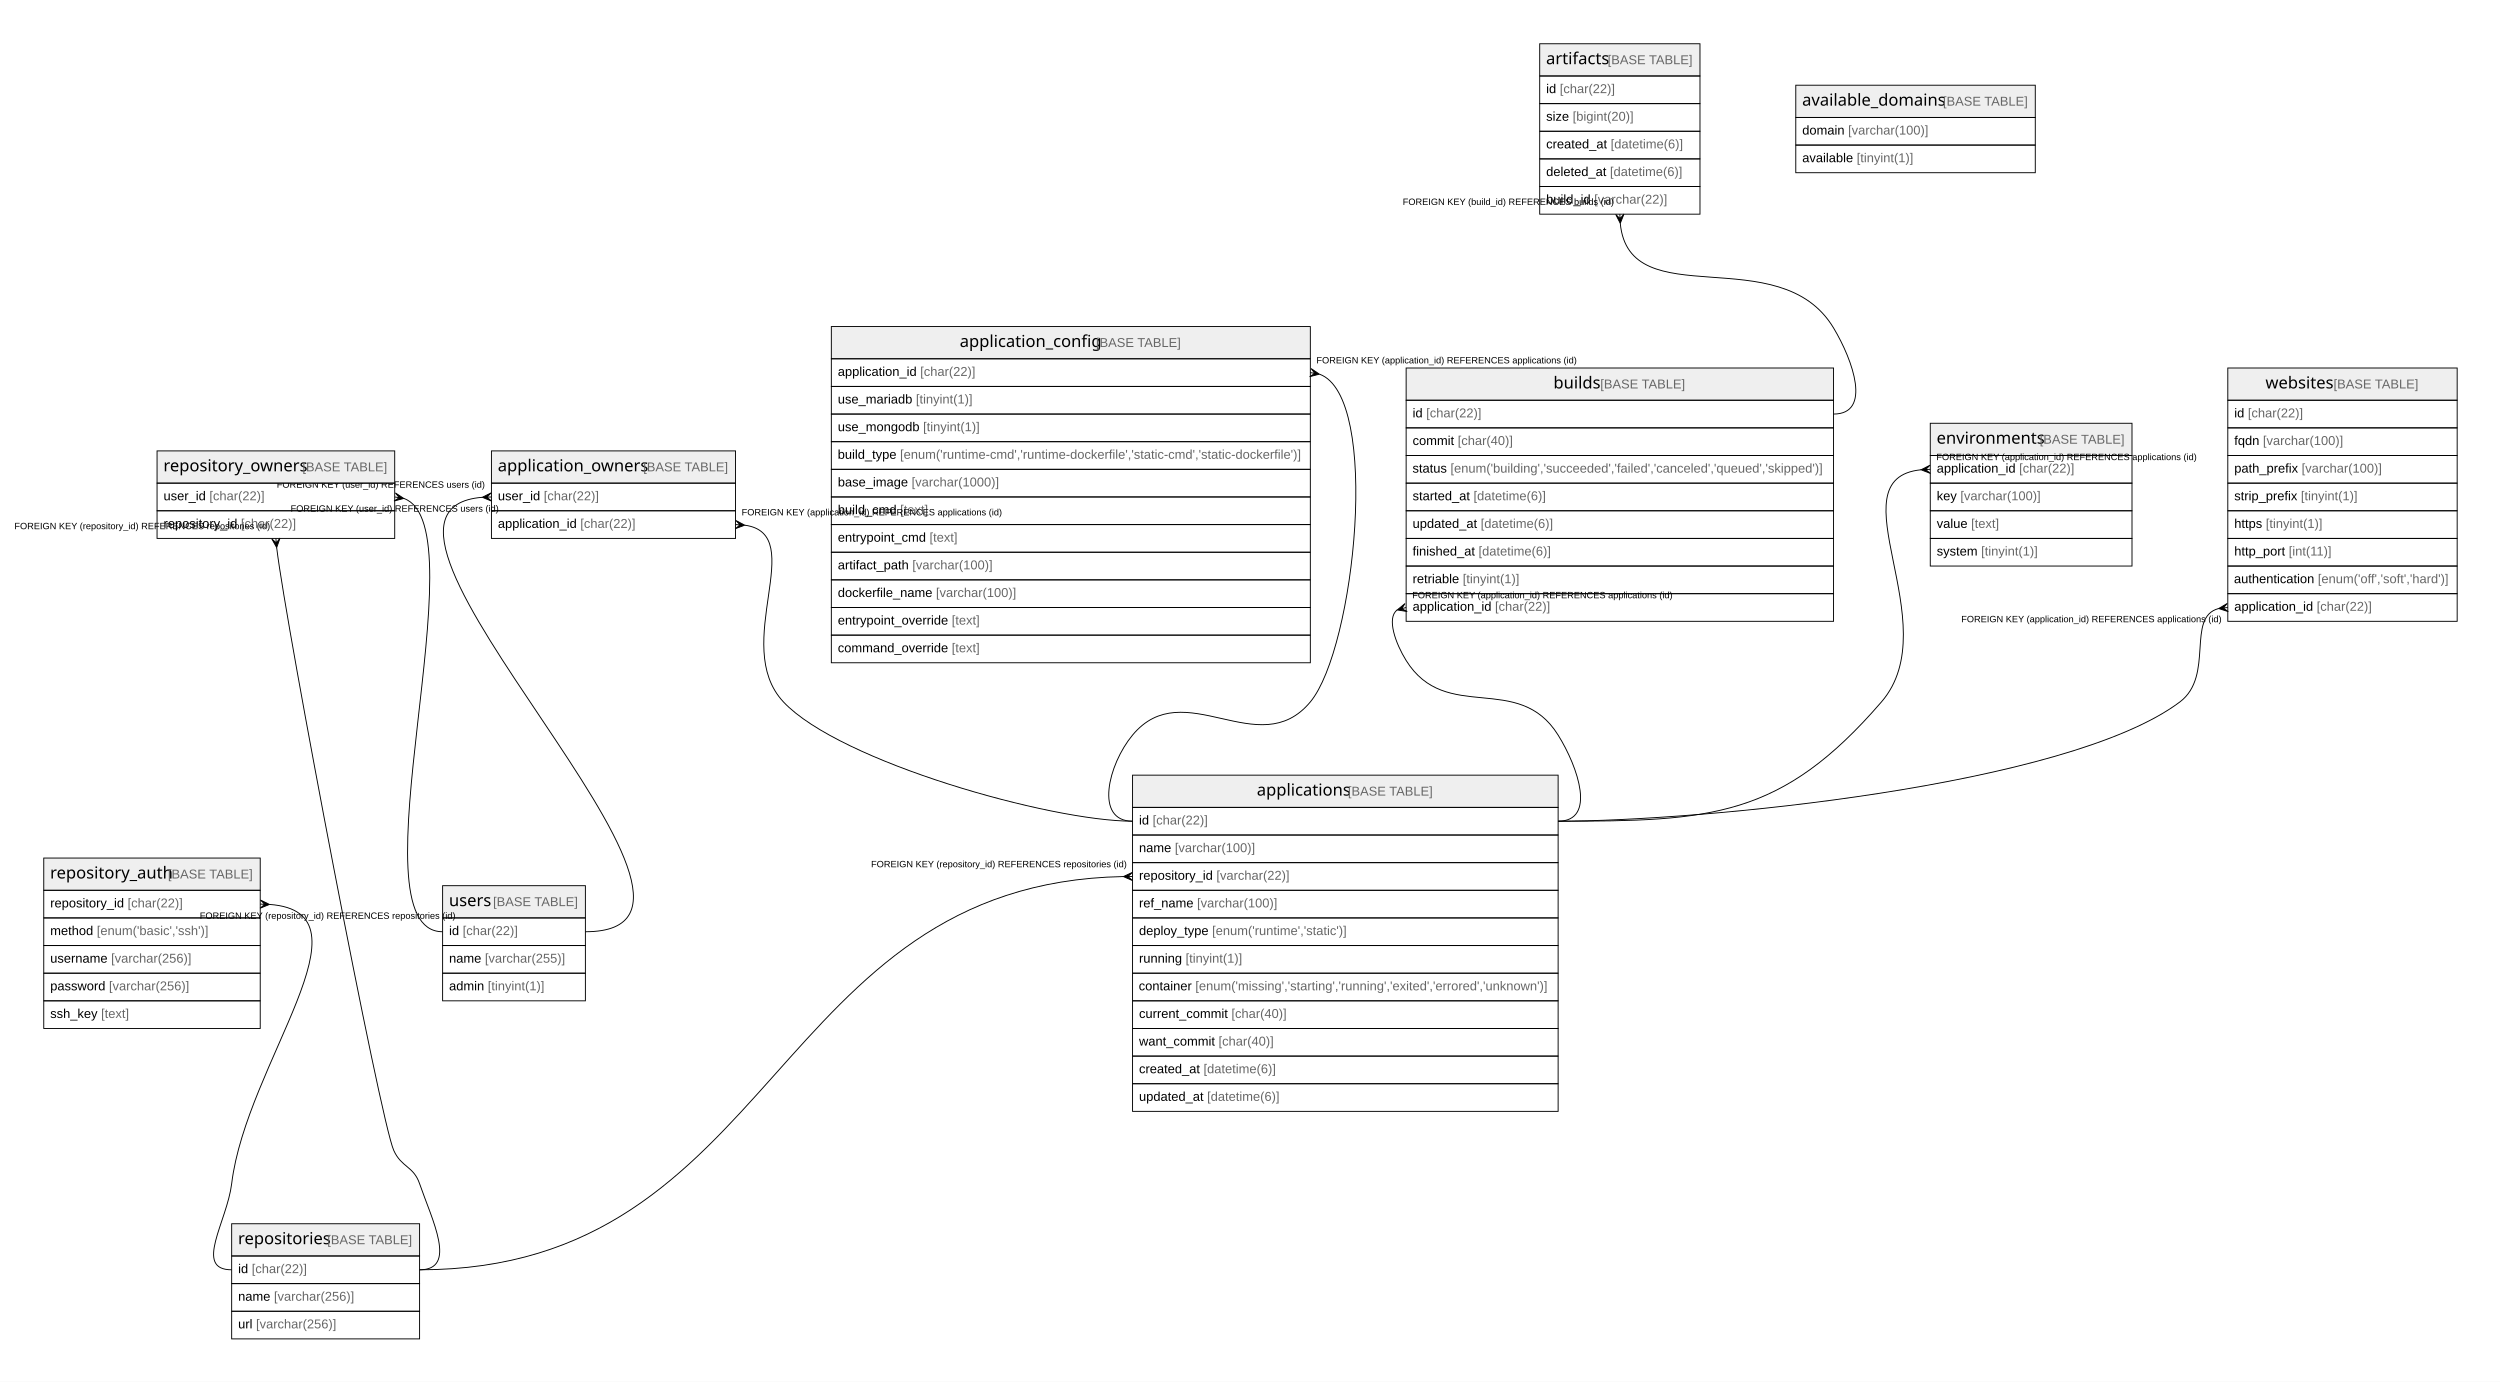
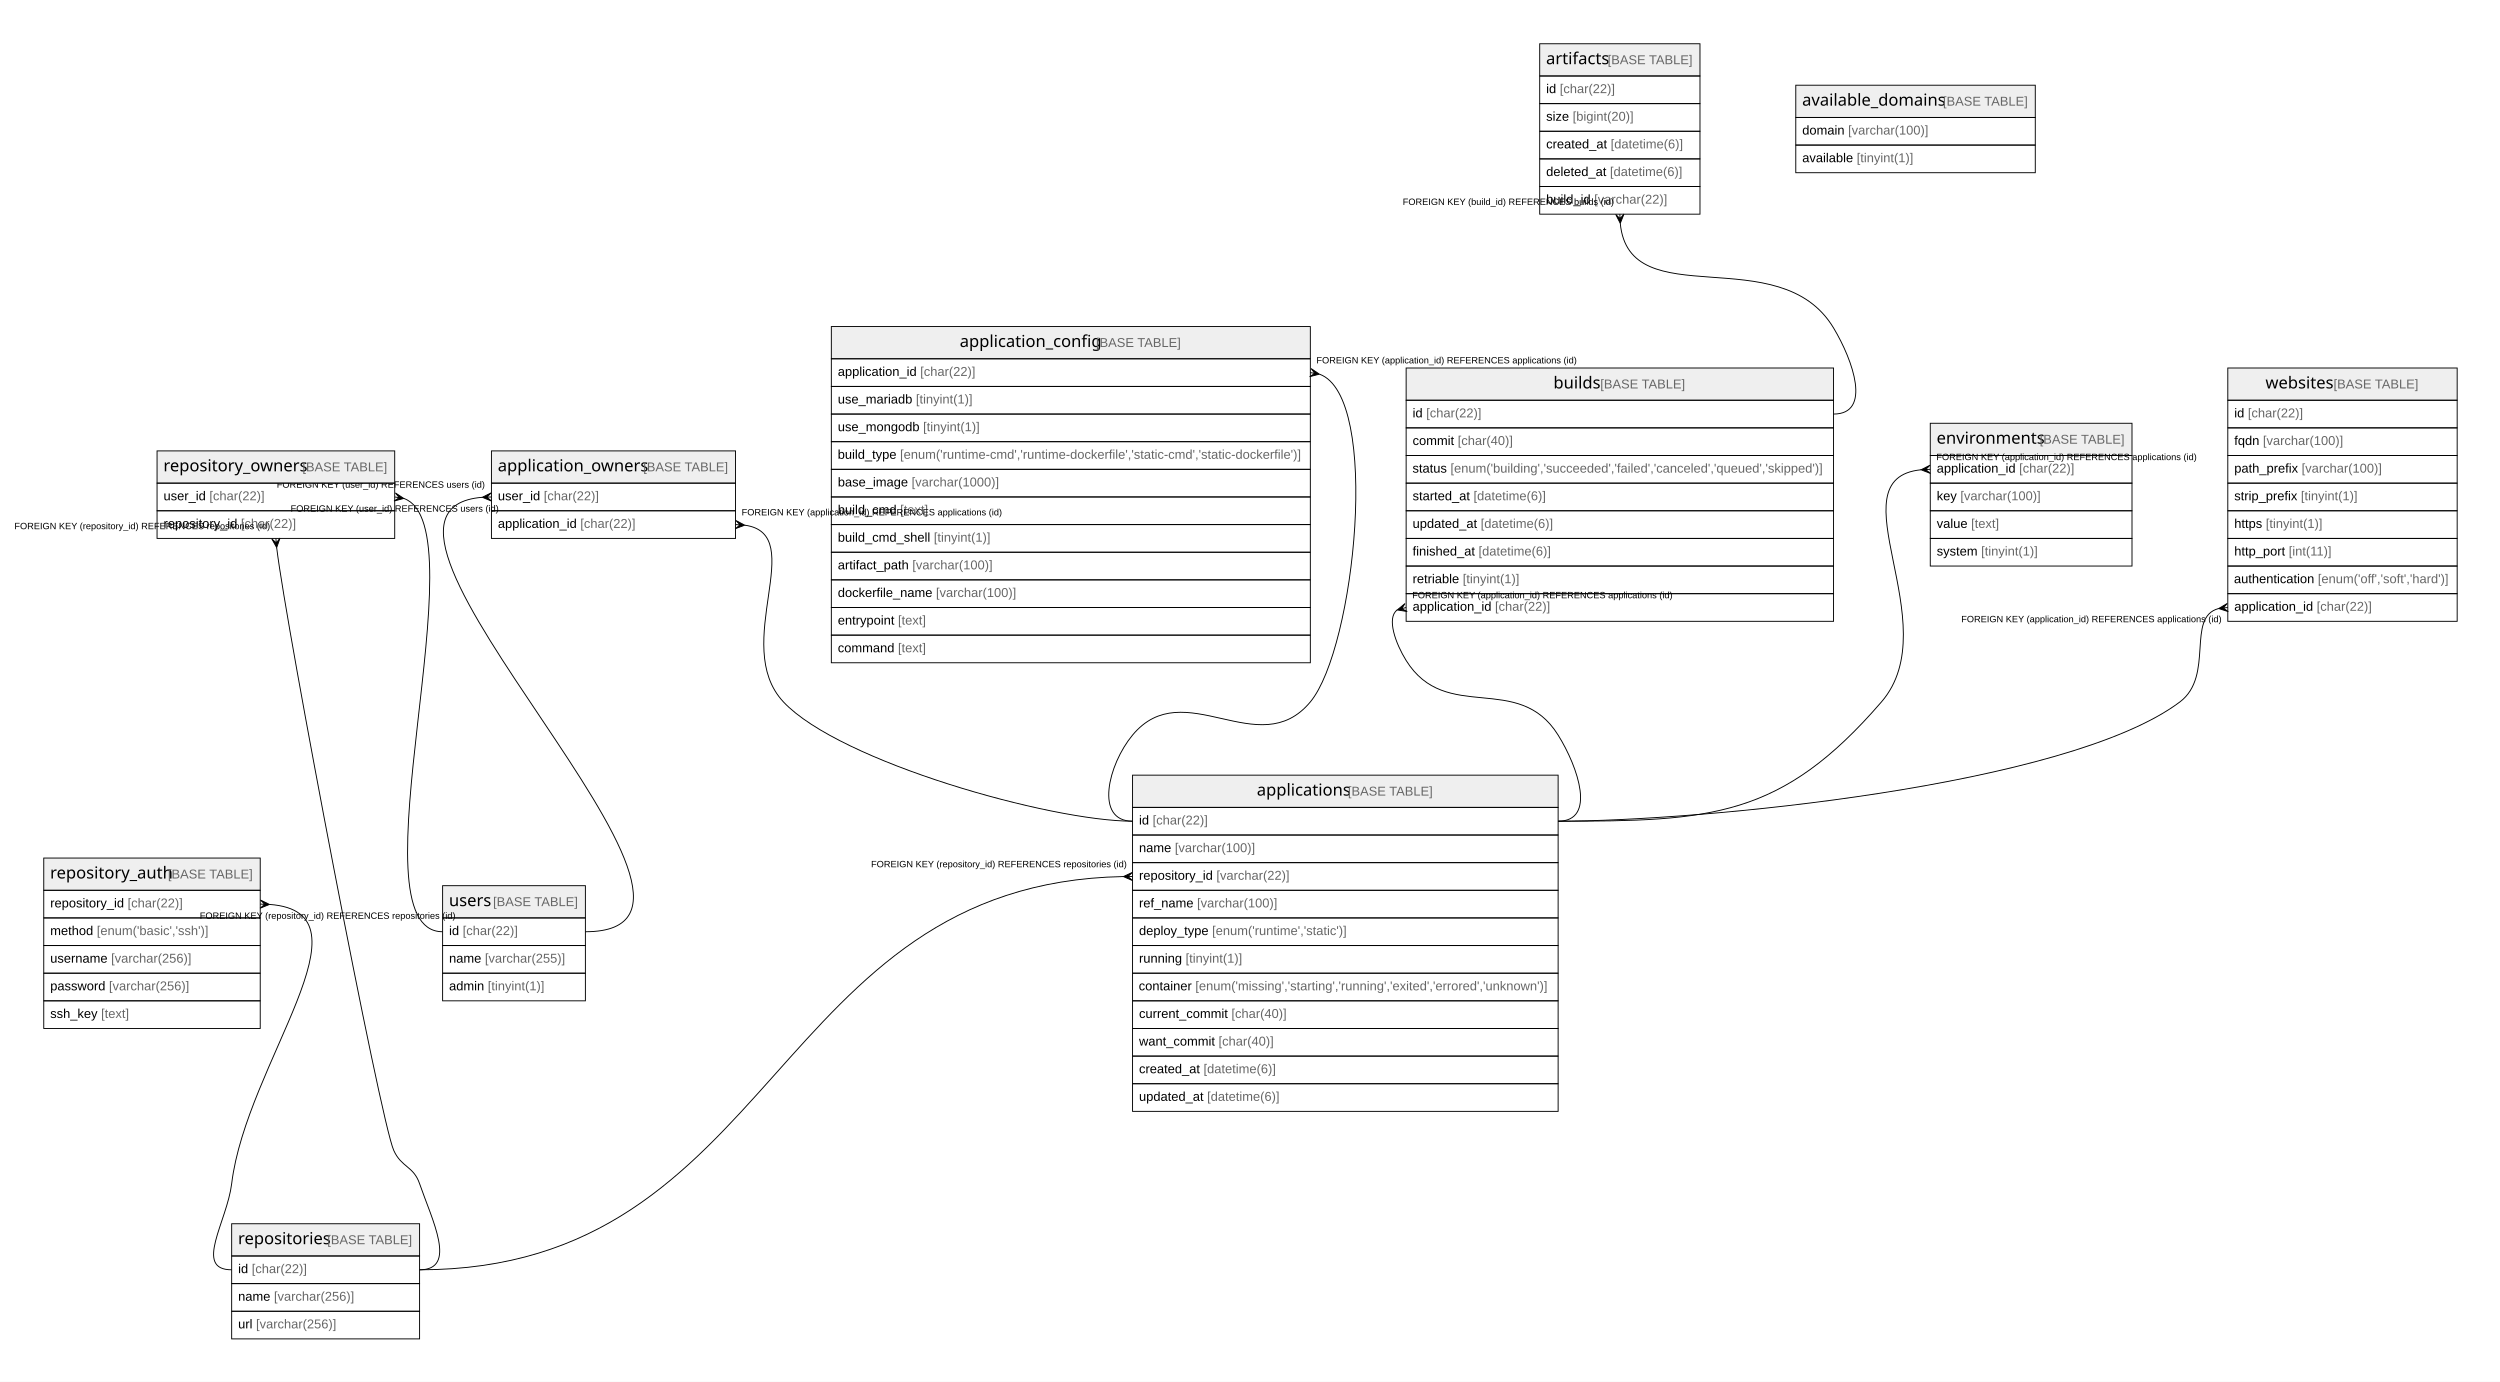
<svg xmlns="http://www.w3.org/2000/svg" width="2714pt" height="1500pt" viewBox="0.00 0.00 2714.00 1500.00">
  <g id="graph0" class="graph" transform="scale(1 1) rotate(0) translate(4 1496)">
    <polygon fill="#ffffff" stroke="transparent" points="-4,4 -4,-1496 2710,-1496 2710,4 -4,4" />
    <g id="node1" class="node">
      <polygon fill="#efefef" stroke="transparent" points="1225.5,-619.5 1225.5,-654.5 1687.5,-654.5 1687.5,-619.5 1225.5,-619.5" />
      <polygon fill="none" stroke="#000000" points="1225.5,-619.5 1225.5,-654.5 1687.5,-654.5 1687.5,-619.5 1225.5,-619.5" />
      <text text-anchor="start" x="1360.362" y="-632.3" font-family="Arial Bold" font-size="18.00" fill="#000000">applications</text>
      <text text-anchor="start" x="1455.384" y="-632.3" font-family="Arial" font-size="14.00" fill="#000000"> </text>
      <text text-anchor="start" x="1459.275" y="-632.3" font-family="Arial" font-size="14.00" fill="#666666">[BASE TABLE]</text>
      <polygon fill="none" stroke="#000000" points="1225.5,-589.5 1225.5,-619.5 1687.5,-619.5 1687.5,-589.5 1225.5,-589.5" />
      <text text-anchor="start" x="1232.5" y="-600.9" font-family="Arial" font-size="14.00" fill="#000000">id </text>
      <text text-anchor="start" x="1247.28" y="-600.9" font-family="Arial" font-size="14.00" fill="#666666">[char(22)]</text>
      <polygon fill="none" stroke="#000000" points="1225.5,-559.5 1225.5,-589.5 1687.5,-589.5 1687.5,-559.5 1225.5,-559.5" />
      <text text-anchor="start" x="1232.5" y="-570.9" font-family="Arial" font-size="14.00" fill="#000000">name </text>
      <text text-anchor="start" x="1271.399" y="-570.9" font-family="Arial" font-size="14.00" fill="#666666">[varchar(100)]</text>
      <polygon fill="none" stroke="#000000" points="1225.5,-529.5 1225.5,-559.5 1687.5,-559.5 1687.5,-529.5 1225.5,-529.5" />
      <text text-anchor="start" x="1232.5" y="-540.9" font-family="Arial" font-size="14.00" fill="#000000">repository_id </text>
      <text text-anchor="start" x="1316.511" y="-540.9" font-family="Arial" font-size="14.00" fill="#666666">[varchar(22)]</text>
      <polygon fill="none" stroke="#000000" points="1225.5,-499.5 1225.5,-529.5 1687.5,-529.5 1687.5,-499.5 1225.5,-499.5" />
      <text text-anchor="start" x="1232.5" y="-510.9" font-family="Arial" font-size="14.00" fill="#000000">ref_name </text>
      <text text-anchor="start" x="1295.515" y="-510.9" font-family="Arial" font-size="14.00" fill="#666666">[varchar(100)]</text>
      <polygon fill="none" stroke="#000000" points="1225.5,-469.5 1225.5,-499.5 1687.5,-499.5 1687.5,-469.5 1225.5,-469.5" />
      <text text-anchor="start" x="1232.5" y="-480.9" font-family="Arial" font-size="14.00" fill="#000000">deploy_type </text>
      <text text-anchor="start" x="1311.866" y="-480.9" font-family="Arial" font-size="14.00" fill="#666666">[enum('runtime','static')]</text>
      <polygon fill="none" stroke="#000000" points="1225.5,-439.5 1225.5,-469.5 1687.5,-469.5 1687.5,-439.5 1225.5,-439.5" />
      <text text-anchor="start" x="1232.5" y="-450.9" font-family="Arial" font-size="14.00" fill="#000000">running </text>
      <text text-anchor="start" x="1283.071" y="-450.9" font-family="Arial" font-size="14.00" fill="#666666">[tinyint(1)]</text>
      <polygon fill="none" stroke="#000000" points="1225.5,-409.5 1225.5,-439.5 1687.5,-439.5 1687.5,-409.5 1225.5,-409.5" />
      <text text-anchor="start" x="1232.186" y="-420.9" font-family="Arial" font-size="14.00" fill="#000000">container </text>
      <text text-anchor="start" x="1293.647" y="-420.9" font-family="Arial" font-size="14.00" fill="#666666">[enum('missing','starting','running','exited','errored','unknown')]</text>
      <polygon fill="none" stroke="#000000" points="1225.5,-379.5 1225.5,-409.5 1687.5,-409.5 1687.5,-379.5 1225.5,-379.5" />
      <text text-anchor="start" x="1232.5" y="-390.9" font-family="Arial" font-size="14.00" fill="#000000">current_commit </text>
      <text text-anchor="start" x="1332.834" y="-390.9" font-family="Arial" font-size="14.00" fill="#666666">[char(40)]</text>
      <polygon fill="none" stroke="#000000" points="1225.5,-349.5 1225.5,-379.5 1687.5,-379.5 1687.5,-349.5 1225.5,-349.5" />
      <text text-anchor="start" x="1232.5" y="-360.9" font-family="Arial" font-size="14.00" fill="#000000">want_commit </text>
      <text text-anchor="start" x="1318.837" y="-360.9" font-family="Arial" font-size="14.00" fill="#666666">[char(40)]</text>
      <polygon fill="none" stroke="#000000" points="1225.5,-319.5 1225.5,-349.5 1687.5,-349.5 1687.5,-319.5 1225.5,-319.5" />
      <text text-anchor="start" x="1232.5" y="-330.9" font-family="Arial" font-size="14.00" fill="#000000">created_at </text>
      <text text-anchor="start" x="1302.528" y="-330.9" font-family="Arial" font-size="14.00" fill="#666666">[datetime(6)]</text>
      <polygon fill="none" stroke="#000000" points="1225.5,-289.5 1225.5,-319.5 1687.5,-319.5 1687.5,-289.5 1225.5,-289.5" />
      <text text-anchor="start" x="1232.5" y="-300.9" font-family="Arial" font-size="14.00" fill="#000000">updated_at </text>
      <text text-anchor="start" x="1306.433" y="-300.9" font-family="Arial" font-size="14.00" fill="#666666">[datetime(6)]</text>
    </g>
    <g id="node8" class="node">
      <polygon fill="#efefef" stroke="transparent" points="247.5,-132.5 247.5,-167.5 451.5,-167.5 451.5,-132.5 247.5,-132.5" />
      <polygon fill="none" stroke="#000000" points="247.5,-132.5 247.5,-167.5 451.5,-167.5 451.5,-132.5 247.5,-132.5" />
      <text text-anchor="start" x="254.37" y="-145.3" font-family="Arial Bold" font-size="18.00" fill="#000000">repositories</text>
      <text text-anchor="start" x="347.376" y="-145.3" font-family="Arial" font-size="14.00" fill="#000000"> </text>
      <text text-anchor="start" x="351.267" y="-145.3" font-family="Arial" font-size="14.00" fill="#666666">[BASE TABLE]</text>
      <polygon fill="none" stroke="#000000" points="247.5,-102.5 247.5,-132.5 451.5,-132.5 451.5,-102.5 247.5,-102.5" />
      <text text-anchor="start" x="254.5" y="-113.9" font-family="Arial" font-size="14.00" fill="#000000">id </text>
      <text text-anchor="start" x="269.28" y="-113.9" font-family="Arial" font-size="14.00" fill="#666666">[char(22)]</text>
      <polygon fill="none" stroke="#000000" points="247.5,-72.5 247.5,-102.5 451.5,-102.5 451.5,-72.5 247.5,-72.5" />
      <text text-anchor="start" x="254.5" y="-83.9" font-family="Arial" font-size="14.00" fill="#000000">name </text>
      <text text-anchor="start" x="293.399" y="-83.9" font-family="Arial" font-size="14.00" fill="#666666">[varchar(256)]</text>
      <polygon fill="none" stroke="#000000" points="247.5,-42.5 247.5,-72.5 451.5,-72.5 451.5,-42.5 247.5,-42.5" />
      <text text-anchor="start" x="254.5" y="-53.9" font-family="Arial" font-size="14.00" fill="#000000">url </text>
      <text text-anchor="start" x="273.94" y="-53.9" font-family="Arial" font-size="14.00" fill="#666666">[varchar(256)]</text>
    </g>
    <g id="edge1" class="edge">
      <path fill="none" stroke="#000000" d="M1215.234,-544.402C832.799,-537.027 840.923,-117.5 451.5,-117.5" />
      <polygon fill="#000000" stroke="#000000" points="1215.501,-544.404 1225.457,-549 1220.5,-544.452 1225.5,-544.5 1225.5,-544.5 1225.5,-544.5 1220.5,-544.452 1225.543,-540 1215.501,-544.404 1215.501,-544.404" />
      <text text-anchor="start" x="941.611" y="-554.5" font-family="Arial" font-size="10.00" fill="#000000">FOREIGN KEY (repository_id) REFERENCES repositories (id)</text>
    </g>
    <g id="node2" class="node">
      <polygon fill="#efefef" stroke="transparent" points="898.5,-1106.5 898.5,-1141.5 1418.5,-1141.5 1418.5,-1106.5 898.5,-1106.5" />
      <polygon fill="none" stroke="#000000" points="898.5,-1106.5 898.5,-1141.5 1418.5,-1141.5 1418.5,-1106.5 898.5,-1106.5" />
      <text text-anchor="start" x="1037.851" y="-1119.3" font-family="Arial Bold" font-size="18.00" fill="#000000">application_config</text>
      <text text-anchor="start" x="1181.895" y="-1119.3" font-family="Arial" font-size="14.00" fill="#000000"> </text>
      <text text-anchor="start" x="1185.785" y="-1119.3" font-family="Arial" font-size="14.00" fill="#666666">[BASE TABLE]</text>
      <polygon fill="none" stroke="#000000" points="898.5,-1076.5 898.5,-1106.5 1418.5,-1106.5 1418.5,-1076.5 898.5,-1076.5" />
      <text text-anchor="start" x="905.5" y="-1087.9" font-family="Arial" font-size="14.00" fill="#000000">application_id </text>
      <text text-anchor="start" x="994.968" y="-1087.9" font-family="Arial" font-size="14.00" fill="#666666">[char(22)]</text>
      <polygon fill="none" stroke="#000000" points="898.5,-1046.5 898.5,-1076.5 1418.5,-1076.5 1418.5,-1046.5 898.5,-1046.5" />
      <text text-anchor="start" x="905.5" y="-1057.9" font-family="Arial" font-size="14.00" fill="#000000">use_mariadb </text>
      <text text-anchor="start" x="990.297" y="-1057.9" font-family="Arial" font-size="14.00" fill="#666666">[tinyint(1)]</text>
      <polygon fill="none" stroke="#000000" points="898.5,-1016.5 898.5,-1046.5 1418.5,-1046.5 1418.5,-1016.5 898.5,-1016.5" />
      <text text-anchor="start" x="905.5" y="-1027.9" font-family="Arial" font-size="14.00" fill="#000000">use_mongodb </text>
      <text text-anchor="start" x="998.095" y="-1027.9" font-family="Arial" font-size="14.00" fill="#666666">[tinyint(1)]</text>
      <polygon fill="none" stroke="#000000" points="898.5,-986.5 898.5,-1016.5 1418.5,-1016.5 1418.5,-986.5 898.5,-986.5" />
      <text text-anchor="start" x="905.398" y="-997.9" font-family="Arial" font-size="14.00" fill="#000000">build_type </text>
      <text text-anchor="start" x="973.087" y="-997.9" font-family="Arial" font-size="14.00" fill="#666666">[enum('runtime-cmd','runtime-dockerfile','static-cmd','static-dockerfile')]</text>
      <polygon fill="none" stroke="#000000" points="898.5,-956.5 898.5,-986.5 1418.5,-986.5 1418.5,-956.5 898.5,-956.5" />
      <text text-anchor="start" x="905.5" y="-967.9" font-family="Arial" font-size="14.00" fill="#000000">base_image </text>
      <text text-anchor="start" x="985.636" y="-967.9" font-family="Arial" font-size="14.00" fill="#666666">[varchar(1000)]</text>
      <polygon fill="none" stroke="#000000" points="898.5,-926.5 898.5,-956.5 1418.5,-956.5 1418.5,-926.5 898.5,-926.5" />
      <text text-anchor="start" x="905.5" y="-937.9" font-family="Arial" font-size="14.00" fill="#000000">build_cmd </text>
      <text text-anchor="start" x="973.177" y="-937.9" font-family="Arial" font-size="14.00" fill="#666666">[text]</text>
      <polygon fill="none" stroke="#000000" points="898.5,-896.5 898.5,-926.5 1418.5,-926.5 1418.5,-896.5 898.5,-896.5" />
-       <text text-anchor="start" x="905.5" y="-907.9" font-family="Arial" font-size="14.00" fill="#000000">entrypoint_cmd </text>
-       <text text-anchor="start" x="1005.078" y="-907.9" font-family="Arial" font-size="14.00" fill="#666666">[text]</text>
+       <text text-anchor="start" x="905.5" y="-907.9" font-family="Arial" font-size="14.00" fill="#000000">build_cmd_shell </text>
+       <text text-anchor="start" x="1009.738" y="-907.9" font-family="Arial" font-size="14.00" fill="#666666">[tinyint(1)]</text>
      <polygon fill="none" stroke="#000000" points="898.5,-866.5 898.5,-896.5 1418.5,-896.5 1418.5,-866.5 898.5,-866.5" />
      <text text-anchor="start" x="905.5" y="-877.9" font-family="Arial" font-size="14.00" fill="#000000">artifact_path </text>
      <text text-anchor="start" x="986.416" y="-877.9" font-family="Arial" font-size="14.00" fill="#666666">[varchar(100)]</text>
      <polygon fill="none" stroke="#000000" points="898.5,-836.5 898.5,-866.5 1418.5,-866.5 1418.5,-836.5 898.5,-836.5" />
      <text text-anchor="start" x="905.5" y="-847.9" font-family="Arial" font-size="14.00" fill="#000000">dockerfile_name </text>
      <text text-anchor="start" x="1012.076" y="-847.9" font-family="Arial" font-size="14.00" fill="#666666">[varchar(100)]</text>
      <polygon fill="none" stroke="#000000" points="898.5,-806.5 898.5,-836.5 1418.5,-836.5 1418.5,-806.5 898.5,-806.5" />
-       <text text-anchor="start" x="905.5" y="-817.9" font-family="Arial" font-size="14.00" fill="#000000">entrypoint_override </text>
-       <text text-anchor="start" x="1029.193" y="-817.9" font-family="Arial" font-size="14.00" fill="#666666">[text]</text>
+       <text text-anchor="start" x="905.5" y="-817.9" font-family="Arial" font-size="14.00" fill="#000000">entrypoint </text>
+       <text text-anchor="start" x="970.852" y="-817.9" font-family="Arial" font-size="14.00" fill="#666666">[text]</text>
      <polygon fill="none" stroke="#000000" points="898.5,-776.5 898.5,-806.5 1418.5,-806.5 1418.5,-776.5 898.5,-776.5" />
-       <text text-anchor="start" x="905.5" y="-787.9" font-family="Arial" font-size="14.00" fill="#000000">command_override </text>
-       <text text-anchor="start" x="1029.183" y="-787.9" font-family="Arial" font-size="14.00" fill="#666666">[text]</text>
+       <text text-anchor="start" x="905.5" y="-787.9" font-family="Arial" font-size="14.00" fill="#000000">command </text>
+       <text text-anchor="start" x="970.842" y="-787.9" font-family="Arial" font-size="14.00" fill="#666666">[text]</text>
    </g>
    <g id="edge2" class="edge">
      <path fill="none" stroke="#000000" d="M1428.56,-1089.754C1495.323,-1065.346 1466.984,-792.364 1418.5,-734 1362.743,-666.881 1281.257,-765.119 1225.5,-698 1198.946,-666.035 1183.944,-604.5 1225.5,-604.5" />
      <polygon fill="#000000" stroke="#000000" points="1428.353,-1089.79 1417.73,-1087.066 1423.426,-1090.645 1418.5,-1091.5 1418.5,-1091.5 1418.5,-1091.5 1423.426,-1090.645 1419.27,-1095.934 1428.353,-1089.79 1428.353,-1089.79" />
      <text text-anchor="start" x="1425.102" y="-1101.5" font-family="Arial" font-size="10.00" fill="#000000">FOREIGN KEY (application_id) REFERENCES applications (id)</text>
    </g>
    <g id="node3" class="node">
      <polygon fill="#efefef" stroke="transparent" points="529.5,-971.5 529.5,-1006.5 794.5,-1006.5 794.5,-971.5 529.5,-971.5" />
      <polygon fill="none" stroke="#000000" points="529.5,-971.5 529.5,-1006.5 794.5,-1006.5 794.5,-971.5 529.5,-971.5" />
      <text text-anchor="start" x="536.356" y="-984.3" font-family="Arial Bold" font-size="18.00" fill="#000000">application_owners</text>
      <text text-anchor="start" x="690.39" y="-984.3" font-family="Arial" font-size="14.00" fill="#000000"> </text>
      <text text-anchor="start" x="694.28" y="-984.3" font-family="Arial" font-size="14.00" fill="#666666">[BASE TABLE]</text>
      <polygon fill="none" stroke="#000000" points="529.5,-941.5 529.5,-971.5 794.5,-971.5 794.5,-941.5 529.5,-941.5" />
      <text text-anchor="start" x="536.5" y="-952.9" font-family="Arial" font-size="14.00" fill="#000000">user_id </text>
      <text text-anchor="start" x="586.288" y="-952.9" font-family="Arial" font-size="14.00" fill="#666666">[char(22)]</text>
      <polygon fill="none" stroke="#000000" points="529.5,-911.5 529.5,-941.5 794.5,-941.5 794.5,-911.5 529.5,-911.5" />
      <text text-anchor="start" x="536.5" y="-922.9" font-family="Arial" font-size="14.00" fill="#000000">application_id </text>
      <text text-anchor="start" x="625.968" y="-922.9" font-family="Arial" font-size="14.00" fill="#666666">[char(22)]</text>
    </g>
    <g id="edge3" class="edge">
      <path fill="none" stroke="#000000" d="M804.49,-925.868C875.414,-916.121 788.402,-796.028 846.5,-734 907.343,-669.041 1136.497,-604.5 1225.5,-604.5" />
      <polygon fill="#000000" stroke="#000000" points="804.48,-925.869 794.216,-922.009 799.49,-926.184 794.5,-926.5 794.5,-926.5 794.5,-926.5 799.49,-926.184 794.784,-930.991 804.48,-925.869 804.48,-925.869" />
      <text text-anchor="start" x="801.102" y="-936.5" font-family="Arial" font-size="10.00" fill="#000000">FOREIGN KEY (application_id) REFERENCES applications (id)</text>
    </g>
    <g id="node11" class="node">
      <polygon fill="#efefef" stroke="transparent" points="476.5,-499.5 476.5,-534.5 631.5,-534.5 631.5,-499.5 476.5,-499.5" />
      <polygon fill="none" stroke="#000000" points="476.5,-499.5 476.5,-534.5 631.5,-534.5 631.5,-499.5 476.5,-499.5" />
      <text text-anchor="start" x="483.371" y="-512.3" font-family="Arial Bold" font-size="18.00" fill="#000000">users</text>
      <text text-anchor="start" x="527.375" y="-512.3" font-family="Arial" font-size="14.00" fill="#000000"> </text>
      <text text-anchor="start" x="531.266" y="-512.3" font-family="Arial" font-size="14.00" fill="#666666">[BASE TABLE]</text>
      <polygon fill="none" stroke="#000000" points="476.5,-469.5 476.5,-499.5 631.5,-499.5 631.5,-469.5 476.5,-469.5" />
      <text text-anchor="start" x="483.5" y="-480.9" font-family="Arial" font-size="14.00" fill="#000000">id </text>
      <text text-anchor="start" x="498.28" y="-480.9" font-family="Arial" font-size="14.00" fill="#666666">[char(22)]</text>
      <polygon fill="none" stroke="#000000" points="476.5,-439.5 476.5,-469.5 631.5,-469.5 631.5,-439.5 476.5,-439.5" />
      <text text-anchor="start" x="483.5" y="-450.9" font-family="Arial" font-size="14.00" fill="#000000">name </text>
      <text text-anchor="start" x="522.399" y="-450.9" font-family="Arial" font-size="14.00" fill="#666666">[varchar(255)]</text>
      <polygon fill="none" stroke="#000000" points="476.5,-409.5 476.5,-439.5 631.5,-439.5 631.5,-409.5 476.5,-409.5" />
      <text text-anchor="start" x="483.5" y="-420.9" font-family="Arial" font-size="14.00" fill="#000000">admin </text>
      <text text-anchor="start" x="525.506" y="-420.9" font-family="Arial" font-size="14.00" fill="#666666">[tinyint(1)]</text>
    </g>
    <g id="edge4" class="edge">
      <path fill="none" stroke="#000000" d="M519.421,-956.114C332.313,-940.958 842.557,-484.5 631.5,-484.5" />
      <polygon fill="#000000" stroke="#000000" points="519.507,-956.117 529.328,-960.997 524.504,-956.309 529.5,-956.5 529.5,-956.5 529.5,-956.5 524.504,-956.309 529.672,-952.003 519.507,-956.117 519.507,-956.117" />
      <text text-anchor="start" x="296.445" y="-966.5" font-family="Arial" font-size="10.00" fill="#000000">FOREIGN KEY (user_id) REFERENCES users (id)</text>
    </g>
    <g id="node4" class="node">
      <polygon fill="#efefef" stroke="transparent" points="1667.5,-1413.5 1667.5,-1448.5 1841.5,-1448.5 1841.5,-1413.5 1667.5,-1413.5" />
      <polygon fill="none" stroke="#000000" points="1667.5,-1413.5 1667.5,-1448.5 1841.5,-1448.5 1841.5,-1413.5 1667.5,-1413.5" />
      <text text-anchor="start" x="1674.37" y="-1426.3" font-family="Arial Bold" font-size="18.00" fill="#000000">artifacts</text>
      <text text-anchor="start" x="1737.376" y="-1426.3" font-family="Arial" font-size="14.00" fill="#000000"> </text>
      <text text-anchor="start" x="1741.266" y="-1426.3" font-family="Arial" font-size="14.00" fill="#666666">[BASE TABLE]</text>
      <polygon fill="none" stroke="#000000" points="1667.5,-1383.5 1667.5,-1413.5 1841.5,-1413.5 1841.5,-1383.5 1667.5,-1383.5" />
      <text text-anchor="start" x="1674.5" y="-1394.9" font-family="Arial" font-size="14.00" fill="#000000">id </text>
      <text text-anchor="start" x="1689.28" y="-1394.9" font-family="Arial" font-size="14.00" fill="#666666">[char(22)]</text>
      <polygon fill="none" stroke="#000000" points="1667.5,-1353.5 1667.5,-1383.5 1841.5,-1383.5 1841.5,-1353.5 1667.5,-1353.5" />
      <text text-anchor="start" x="1674.5" y="-1364.9" font-family="Arial" font-size="14.00" fill="#000000">size </text>
      <text text-anchor="start" x="1703.28" y="-1364.9" font-family="Arial" font-size="14.00" fill="#666666">[bigint(20)]</text>
      <polygon fill="none" stroke="#000000" points="1667.5,-1323.5 1667.5,-1353.5 1841.5,-1353.5 1841.5,-1323.5 1667.5,-1323.5" />
      <text text-anchor="start" x="1674.5" y="-1334.9" font-family="Arial" font-size="14.00" fill="#000000">created_at </text>
      <text text-anchor="start" x="1744.528" y="-1334.9" font-family="Arial" font-size="14.00" fill="#666666">[datetime(6)]</text>
      <polygon fill="none" stroke="#000000" points="1667.5,-1293.5 1667.5,-1323.5 1841.5,-1323.5 1841.5,-1293.5 1667.5,-1293.5" />
      <text text-anchor="start" x="1674.5" y="-1304.9" font-family="Arial" font-size="14.00" fill="#000000">deleted_at </text>
      <text text-anchor="start" x="1743.757" y="-1304.9" font-family="Arial" font-size="14.00" fill="#666666">[datetime(6)]</text>
      <polygon fill="none" stroke="#000000" points="1667.5,-1263.5 1667.5,-1293.5 1841.5,-1293.5 1841.5,-1263.5 1667.5,-1263.5" />
      <text text-anchor="start" x="1674.5" y="-1274.9" font-family="Arial" font-size="14.00" fill="#000000">build_id </text>
      <text text-anchor="start" x="1726.623" y="-1274.9" font-family="Arial" font-size="14.00" fill="#666666">[varchar(22)]</text>
    </g>
    <g id="node6" class="node">
      <polygon fill="#efefef" stroke="transparent" points="1522.5,-1061.5 1522.5,-1096.5 1986.5,-1096.5 1986.5,-1061.5 1522.5,-1061.5" />
      <polygon fill="none" stroke="#000000" points="1522.5,-1061.5 1522.5,-1096.5 1986.5,-1096.5 1986.5,-1061.5 1522.5,-1061.5" />
      <text text-anchor="start" x="1682.37" y="-1074.3" font-family="Arial Bold" font-size="18.00" fill="#000000">builds</text>
      <text text-anchor="start" x="1729.377" y="-1074.3" font-family="Arial" font-size="14.00" fill="#000000"> </text>
      <text text-anchor="start" x="1733.267" y="-1074.3" font-family="Arial" font-size="14.00" fill="#666666">[BASE TABLE]</text>
      <polygon fill="none" stroke="#000000" points="1522.5,-1031.5 1522.5,-1061.5 1986.5,-1061.5 1986.5,-1031.5 1522.5,-1031.5" />
      <text text-anchor="start" x="1529.5" y="-1042.9" font-family="Arial" font-size="14.00" fill="#000000">id </text>
      <text text-anchor="start" x="1544.28" y="-1042.9" font-family="Arial" font-size="14.00" fill="#666666">[char(22)]</text>
      <polygon fill="none" stroke="#000000" points="1522.5,-1001.5 1522.5,-1031.5 1986.5,-1031.5 1986.5,-1001.5 1522.5,-1001.5" />
      <text text-anchor="start" x="1529.5" y="-1012.9" font-family="Arial" font-size="14.00" fill="#000000">commit </text>
      <text text-anchor="start" x="1578.492" y="-1012.9" font-family="Arial" font-size="14.00" fill="#666666">[char(40)]</text>
      <polygon fill="none" stroke="#000000" points="1522.5,-971.5 1522.5,-1001.5 1986.5,-1001.5 1986.5,-971.5 1522.5,-971.5" />
      <text text-anchor="start" x="1529.378" y="-982.9" font-family="Arial" font-size="14.00" fill="#000000">status </text>
      <text text-anchor="start" x="1570.615" y="-982.9" font-family="Arial" font-size="14.00" fill="#666666">[enum('building','succeeded','failed','canceled','queued','skipped')]</text>
      <polygon fill="none" stroke="#000000" points="1522.5,-941.5 1522.5,-971.5 1986.5,-971.5 1986.5,-941.5 1522.5,-941.5" />
      <text text-anchor="start" x="1529.5" y="-952.9" font-family="Arial" font-size="14.00" fill="#000000">started_at </text>
      <text text-anchor="start" x="1595.636" y="-952.9" font-family="Arial" font-size="14.00" fill="#666666">[datetime(6)]</text>
      <polygon fill="none" stroke="#000000" points="1522.5,-911.5 1522.5,-941.5 1986.5,-941.5 1986.5,-911.5 1522.5,-911.5" />
      <text text-anchor="start" x="1529.5" y="-922.9" font-family="Arial" font-size="14.00" fill="#000000">updated_at </text>
      <text text-anchor="start" x="1603.433" y="-922.9" font-family="Arial" font-size="14.00" fill="#666666">[datetime(6)]</text>
      <polygon fill="none" stroke="#000000" points="1522.5,-881.5 1522.5,-911.5 1986.5,-911.5 1986.5,-881.5 1522.5,-881.5" />
      <text text-anchor="start" x="1529.5" y="-892.9" font-family="Arial" font-size="14.00" fill="#000000">finished_at </text>
      <text text-anchor="start" x="1601.081" y="-892.9" font-family="Arial" font-size="14.00" fill="#666666">[datetime(6)]</text>
      <polygon fill="none" stroke="#000000" points="1522.5,-851.5 1522.5,-881.5 1986.5,-881.5 1986.5,-851.5 1522.5,-851.5" />
      <text text-anchor="start" x="1529.5" y="-862.9" font-family="Arial" font-size="14.00" fill="#000000">retriable </text>
      <text text-anchor="start" x="1583.946" y="-862.9" font-family="Arial" font-size="14.00" fill="#666666">[tinyint(1)]</text>
      <polygon fill="none" stroke="#000000" points="1522.5,-821.5 1522.5,-851.5 1986.5,-851.5 1986.5,-821.5 1522.5,-821.5" />
      <text text-anchor="start" x="1529.5" y="-832.9" font-family="Arial" font-size="14.00" fill="#000000">application_id </text>
      <text text-anchor="start" x="1618.968" y="-832.9" font-family="Arial" font-size="14.00" fill="#666666">[char(22)]</text>
    </g>
    <g id="edge5" class="edge">
      <path fill="none" stroke="#000000" d="M1754.965,-1253.458C1764.803,-1152.17 1928.183,-1237.109 1986.5,-1140 2007.894,-1104.375 2028.056,-1046.5 1986.5,-1046.5" />
      <polygon fill="#000000" stroke="#000000" points="1754.962,-1253.511 1750.005,-1263.292 1754.731,-1258.505 1754.5,-1263.5 1754.5,-1263.5 1754.5,-1263.5 1754.731,-1258.505 1758.995,-1263.708 1754.962,-1253.511 1754.962,-1253.511" />
      <text text-anchor="start" x="1518.777" y="-1273.5" font-family="Arial" font-size="10.00" fill="#000000">FOREIGN KEY (build_id) REFERENCES builds (id)</text>
    </g>
    <g id="node5" class="node">
      <polygon fill="#efefef" stroke="transparent" points="1945.5,-1368.5 1945.5,-1403.5 2205.5,-1403.5 2205.5,-1368.5 1945.5,-1368.5" />
      <polygon fill="none" stroke="#000000" points="1945.5,-1368.5 1945.5,-1403.5 2205.5,-1403.5 2205.5,-1368.5 1945.5,-1368.5" />
      <text text-anchor="start" x="1952.358" y="-1381.3" font-family="Arial Bold" font-size="18.00" fill="#000000">available_domains</text>
      <text text-anchor="start" x="2101.389" y="-1381.3" font-family="Arial" font-size="14.00" fill="#000000"> </text>
      <text text-anchor="start" x="2105.279" y="-1381.3" font-family="Arial" font-size="14.00" fill="#666666">[BASE TABLE]</text>
      <polygon fill="none" stroke="#000000" points="1945.5,-1338.5 1945.5,-1368.5 2205.5,-1368.5 2205.5,-1338.5 1945.5,-1338.5" />
      <text text-anchor="start" x="1952.5" y="-1349.9" font-family="Arial" font-size="14.00" fill="#000000">domain </text>
      <text text-anchor="start" x="2002.288" y="-1349.9" font-family="Arial" font-size="14.00" fill="#666666">[varchar(100)]</text>
      <polygon fill="none" stroke="#000000" points="1945.5,-1308.5 1945.5,-1338.5 2205.5,-1338.5 2205.5,-1308.5 1945.5,-1308.5" />
      <text text-anchor="start" x="1952.5" y="-1319.9" font-family="Arial" font-size="14.00" fill="#000000">available </text>
      <text text-anchor="start" x="2011.623" y="-1319.9" font-family="Arial" font-size="14.00" fill="#666666">[tinyint(1)]</text>
    </g>
    <g id="edge6" class="edge">
      <path fill="none" stroke="#000000" d="M1512.798,-833.829C1500.935,-825.13 1511.203,-797.131 1522.5,-779 1565.702,-709.665 1644.298,-767.335 1687.5,-698 1709.476,-662.731 1729.056,-604.5 1687.5,-604.5" />
      <polygon fill="#000000" stroke="#000000" points="1512.859,-833.845 1521.305,-840.839 1517.679,-835.173 1522.5,-836.5 1522.5,-836.5 1522.5,-836.5 1517.679,-835.173 1523.695,-832.161 1512.859,-833.845 1512.859,-833.845" />
      <text text-anchor="start" x="1529.102" y="-846.5" font-family="Arial" font-size="10.00" fill="#000000">FOREIGN KEY (application_id) REFERENCES applications (id)</text>
    </g>
    <g id="node7" class="node">
      <polygon fill="#efefef" stroke="transparent" points="2091.5,-1001.5 2091.5,-1036.5 2310.5,-1036.5 2310.5,-1001.5 2091.5,-1001.5" />
      <polygon fill="none" stroke="#000000" points="2091.5,-1001.5 2091.5,-1036.5 2310.5,-1036.5 2310.5,-1001.5 2091.5,-1001.5" />
      <text text-anchor="start" x="2098.364" y="-1014.3" font-family="Arial Bold" font-size="18.00" fill="#000000">environments</text>
      <text text-anchor="start" x="2206.382" y="-1014.3" font-family="Arial" font-size="14.00" fill="#000000"> </text>
      <text text-anchor="start" x="2210.273" y="-1014.3" font-family="Arial" font-size="14.00" fill="#666666">[BASE TABLE]</text>
      <polygon fill="none" stroke="#000000" points="2091.5,-971.5 2091.5,-1001.5 2310.5,-1001.5 2310.5,-971.5 2091.5,-971.5" />
      <text text-anchor="start" x="2098.5" y="-982.9" font-family="Arial" font-size="14.00" fill="#000000">application_id </text>
      <text text-anchor="start" x="2187.968" y="-982.9" font-family="Arial" font-size="14.00" fill="#666666">[char(22)]</text>
      <polygon fill="none" stroke="#000000" points="2091.5,-941.5 2091.5,-971.5 2310.5,-971.5 2310.5,-941.5 2091.5,-941.5" />
      <text text-anchor="start" x="2098.5" y="-952.9" font-family="Arial" font-size="14.00" fill="#000000">key </text>
      <text text-anchor="start" x="2124.173" y="-952.9" font-family="Arial" font-size="14.00" fill="#666666">[varchar(100)]</text>
      <polygon fill="none" stroke="#000000" points="2091.5,-911.5 2091.5,-941.5 2310.5,-941.5 2310.5,-911.5 2091.5,-911.5" />
      <text text-anchor="start" x="2098.5" y="-922.9" font-family="Arial" font-size="14.00" fill="#000000">value </text>
      <text text-anchor="start" x="2135.845" y="-922.9" font-family="Arial" font-size="14.00" fill="#666666">[text]</text>
      <polygon fill="none" stroke="#000000" points="2091.5,-881.5 2091.5,-911.5 2310.5,-911.5 2310.5,-881.5 2091.5,-881.5" />
      <text text-anchor="start" x="2098.5" y="-892.9" font-family="Arial" font-size="14.00" fill="#000000">system </text>
      <text text-anchor="start" x="2146.724" y="-892.9" font-family="Arial" font-size="14.00" fill="#666666">[tinyint(1)]</text>
    </g>
    <g id="edge7" class="edge">
      <path fill="none" stroke="#000000" d="M2081.472,-986.022C1985.163,-976.221 2111.087,-818.088 2038.5,-734 1929.847,-608.131 1853.779,-604.5 1687.5,-604.5" />
      <polygon fill="#000000" stroke="#000000" points="2081.511,-986.024 2091.286,-990.995 2086.506,-986.262 2091.5,-986.5 2091.5,-986.5 2091.5,-986.5 2086.506,-986.262 2091.714,-982.005 2081.511,-986.024 2081.511,-986.024" />
      <text text-anchor="start" x="2098.102" y="-996.5" font-family="Arial" font-size="10.00" fill="#000000">FOREIGN KEY (application_id) REFERENCES applications (id)</text>
    </g>
    <g id="node9" class="node">
      <polygon fill="#efefef" stroke="transparent" points="43.5,-529.5 43.5,-564.5 278.5,-564.5 278.5,-529.5 43.5,-529.5" />
      <polygon fill="none" stroke="#000000" points="43.5,-529.5 43.5,-564.5 278.5,-564.5 278.5,-529.5 43.5,-529.5" />
      <text text-anchor="start" x="50.357" y="-542.3" font-family="Arial Bold" font-size="18.00" fill="#000000">repository_auth</text>
      <text text-anchor="start" x="174.389" y="-542.3" font-family="Arial" font-size="14.00" fill="#000000"> </text>
      <text text-anchor="start" x="178.28" y="-542.3" font-family="Arial" font-size="14.00" fill="#666666">[BASE TABLE]</text>
      <polygon fill="none" stroke="#000000" points="43.5,-499.5 43.5,-529.5 278.5,-529.5 278.5,-499.5 43.5,-499.5" />
      <text text-anchor="start" x="50.5" y="-510.9" font-family="Arial" font-size="14.00" fill="#000000">repository_id </text>
      <text text-anchor="start" x="134.511" y="-510.9" font-family="Arial" font-size="14.00" fill="#666666">[char(22)]</text>
      <polygon fill="none" stroke="#000000" points="43.5,-469.5 43.5,-499.5 278.5,-499.5 278.5,-469.5 43.5,-469.5" />
      <text text-anchor="start" x="50.5" y="-480.9" font-family="Arial" font-size="14.00" fill="#000000">method </text>
      <text text-anchor="start" x="101.072" y="-480.9" font-family="Arial" font-size="14.00" fill="#666666">[enum('basic','ssh')]</text>
      <polygon fill="none" stroke="#000000" points="43.5,-439.5 43.5,-469.5 278.5,-469.5 278.5,-439.5 43.5,-439.5" />
      <text text-anchor="start" x="50.5" y="-450.9" font-family="Arial" font-size="14.00" fill="#000000">username </text>
      <text text-anchor="start" x="116.625" y="-450.9" font-family="Arial" font-size="14.00" fill="#666666">[varchar(256)]</text>
      <polygon fill="none" stroke="#000000" points="43.5,-409.5 43.5,-439.5 278.5,-439.5 278.5,-409.5 43.5,-409.5" />
      <text text-anchor="start" x="50.5" y="-420.9" font-family="Arial" font-size="14.00" fill="#000000">password </text>
      <text text-anchor="start" x="114.288" y="-420.9" font-family="Arial" font-size="14.00" fill="#666666">[varchar(256)]</text>
      <polygon fill="none" stroke="#000000" points="43.5,-379.5 43.5,-409.5 278.5,-409.5 278.5,-379.5 43.5,-379.5" />
      <text text-anchor="start" x="50.5" y="-390.9" font-family="Arial" font-size="14.00" fill="#000000">ssh_key </text>
      <text text-anchor="start" x="105.738" y="-390.9" font-family="Arial" font-size="14.00" fill="#666666">[text]</text>
    </g>
    <g id="edge8" class="edge">
      <path fill="none" stroke="#000000" d="M288.637,-514.152C406.259,-505.617 263.385,-342.056 247.5,-211 242.5,-169.746 205.944,-117.5 247.5,-117.5" />
      <polygon fill="#000000" stroke="#000000" points="288.494,-514.156 278.345,-510.003 283.497,-514.328 278.5,-514.5 278.5,-514.5 278.5,-514.5 283.497,-514.328 278.655,-518.997 288.494,-514.156 288.494,-514.156" />
      <text text-anchor="start" x="212.861" y="-498.5" font-family="Arial" font-size="10.00" fill="#000000">FOREIGN KEY (repository_id) REFERENCES repositories (id)</text>
    </g>
    <g id="node10" class="node">
      <polygon fill="#efefef" stroke="transparent" points="166.5,-971.5 166.5,-1006.5 424.5,-1006.5 424.5,-971.5 166.5,-971.5" />
      <polygon fill="none" stroke="#000000" points="166.5,-971.5 166.5,-1006.5 424.5,-1006.5 424.5,-971.5 166.5,-971.5" />
      <text text-anchor="start" x="173.365" y="-984.3" font-family="Arial Bold" font-size="18.00" fill="#000000">repository_owners</text>
      <text text-anchor="start" x="320.382" y="-984.3" font-family="Arial" font-size="14.00" fill="#000000"> </text>
      <text text-anchor="start" x="324.272" y="-984.3" font-family="Arial" font-size="14.00" fill="#666666">[BASE TABLE]</text>
      <polygon fill="none" stroke="#000000" points="166.5,-941.5 166.5,-971.5 424.5,-971.5 424.5,-941.5 166.5,-941.5" />
      <text text-anchor="start" x="173.5" y="-952.9" font-family="Arial" font-size="14.00" fill="#000000">user_id </text>
      <text text-anchor="start" x="223.288" y="-952.9" font-family="Arial" font-size="14.00" fill="#666666">[char(22)]</text>
      <polygon fill="none" stroke="#000000" points="166.5,-911.5 166.5,-941.5 424.5,-941.5 424.5,-911.5 166.5,-911.5" />
      <text text-anchor="start" x="173.5" y="-922.9" font-family="Arial" font-size="14.00" fill="#000000">repository_id </text>
      <text text-anchor="start" x="257.511" y="-922.9" font-family="Arial" font-size="14.00" fill="#666666">[char(22)]</text>
    </g>
    <g id="edge9" class="edge">
      <path fill="none" stroke="#000000" d="M296.375,-901.356C306.883,-814.051 408.779,-279.468 423.5,-247 431.87,-228.539 444.922,-230.173 451.5,-211 464.986,-171.694 493.056,-117.5 451.5,-117.5" />
      <polygon fill="#000000" stroke="#000000" points="296.359,-901.537 291.017,-911.113 295.93,-906.519 295.5,-911.5 295.5,-911.5 295.5,-911.5 295.93,-906.519 299.983,-911.887 296.359,-901.537 296.359,-901.537" />
      <text text-anchor="start" x="11.611" y="-921.5" font-family="Arial" font-size="10.00" fill="#000000">FOREIGN KEY (repository_id) REFERENCES repositories (id)</text>
    </g>
    <g id="edge10" class="edge">
      <path fill="none" stroke="#000000" d="M434.414,-954.884C519.46,-924.786 374.583,-484.5 476.5,-484.5" />
      <polygon fill="#000000" stroke="#000000" points="434.37,-954.891 423.776,-952.059 429.435,-955.695 424.5,-956.5 424.5,-956.5 424.5,-956.5 429.435,-955.695 425.224,-960.941 434.37,-954.891 434.37,-954.891" />
      <text text-anchor="start" x="311.445" y="-940.5" font-family="Arial" font-size="10.00" fill="#000000">FOREIGN KEY (user_id) REFERENCES users (id)</text>
    </g>
    <g id="node12" class="node">
      <polygon fill="#efefef" stroke="transparent" points="2414.5,-1061.5 2414.5,-1096.5 2663.5,-1096.5 2663.5,-1061.5 2414.5,-1061.5" />
      <polygon fill="none" stroke="#000000" points="2414.5,-1061.5 2414.5,-1096.5 2663.5,-1096.5 2663.5,-1061.5 2414.5,-1061.5" />
      <text text-anchor="start" x="2455.369" y="-1074.3" font-family="Arial Bold" font-size="18.00" fill="#000000">websites</text>
      <text text-anchor="start" x="2525.378" y="-1074.3" font-family="Arial" font-size="14.00" fill="#000000"> </text>
      <text text-anchor="start" x="2529.268" y="-1074.3" font-family="Arial" font-size="14.00" fill="#666666">[BASE TABLE]</text>
      <polygon fill="none" stroke="#000000" points="2414.5,-1031.5 2414.5,-1061.5 2663.5,-1061.5 2663.5,-1031.5 2414.5,-1031.5" />
      <text text-anchor="start" x="2421.5" y="-1042.9" font-family="Arial" font-size="14.00" fill="#000000">id </text>
      <text text-anchor="start" x="2436.28" y="-1042.9" font-family="Arial" font-size="14.00" fill="#666666">[char(22)]</text>
      <polygon fill="none" stroke="#000000" points="2414.5,-1001.5 2414.5,-1031.5 2663.5,-1031.5 2663.5,-1001.5 2414.5,-1001.5" />
      <text text-anchor="start" x="2421.5" y="-1012.9" font-family="Arial" font-size="14.00" fill="#000000">fqdn </text>
      <text text-anchor="start" x="2452.629" y="-1012.9" font-family="Arial" font-size="14.00" fill="#666666">[varchar(100)]</text>
      <polygon fill="none" stroke="#000000" points="2414.5,-971.5 2414.5,-1001.5 2663.5,-1001.5 2663.5,-971.5 2414.5,-971.5" />
      <text text-anchor="start" x="2421.5" y="-982.9" font-family="Arial" font-size="14.00" fill="#000000">path_prefix </text>
      <text text-anchor="start" x="2494.635" y="-982.9" font-family="Arial" font-size="14.00" fill="#666666">[varchar(100)]</text>
      <polygon fill="none" stroke="#000000" points="2414.5,-941.5 2414.5,-971.5 2663.5,-971.5 2663.5,-941.5 2414.5,-941.5" />
      <text text-anchor="start" x="2421.5" y="-952.9" font-family="Arial" font-size="14.00" fill="#000000">strip_prefix </text>
      <text text-anchor="start" x="2493.837" y="-952.9" font-family="Arial" font-size="14.00" fill="#666666">[tinyint(1)]</text>
      <polygon fill="none" stroke="#000000" points="2414.5,-911.5 2414.5,-941.5 2663.5,-941.5 2663.5,-911.5 2414.5,-911.5" />
      <text text-anchor="start" x="2421.5" y="-922.9" font-family="Arial" font-size="14.00" fill="#000000">https </text>
      <text text-anchor="start" x="2455.737" y="-922.9" font-family="Arial" font-size="14.00" fill="#666666">[tinyint(1)]</text>
      <polygon fill="none" stroke="#000000" points="2414.5,-881.5 2414.5,-911.5 2663.5,-911.5 2663.5,-881.5 2414.5,-881.5" />
      <text text-anchor="start" x="2421.5" y="-892.9" font-family="Arial" font-size="14.00" fill="#000000">http_port </text>
      <text text-anchor="start" x="2480.636" y="-892.9" font-family="Arial" font-size="14.00" fill="#666666">[int(11)]</text>
      <polygon fill="none" stroke="#000000" points="2414.5,-851.5 2414.5,-881.5 2663.5,-881.5 2663.5,-851.5 2414.5,-851.5" />
      <text text-anchor="start" x="2421.19" y="-862.9" font-family="Arial" font-size="14.00" fill="#000000">authentication </text>
      <text text-anchor="start" x="2512.226" y="-862.9" font-family="Arial" font-size="14.00" fill="#666666">[enum('off','soft','hard')]</text>
      <polygon fill="none" stroke="#000000" points="2414.5,-821.5 2414.5,-851.5 2663.5,-851.5 2663.5,-821.5 2414.5,-821.5" />
      <text text-anchor="start" x="2421.5" y="-832.9" font-family="Arial" font-size="14.00" fill="#000000">application_id </text>
      <text text-anchor="start" x="2510.968" y="-832.9" font-family="Arial" font-size="14.00" fill="#666666">[char(22)]</text>
    </g>
    <g id="edge11" class="edge">
      <path fill="none" stroke="#000000" d="M2404.559,-835.36C2368.894,-826.072 2400.278,-762.448 2362.5,-734 2240.489,-642.123 1840.236,-604.5 1687.5,-604.5" />
      <polygon fill="#000000" stroke="#000000" points="2404.565,-835.361 2413.987,-840.971 2409.533,-835.93 2414.5,-836.5 2414.5,-836.5 2414.5,-836.5 2409.533,-835.93 2415.013,-832.029 2404.565,-835.361 2404.565,-835.361" />
      <text text-anchor="start" x="2125.102" y="-820.5" font-family="Arial" font-size="10.00" fill="#000000">FOREIGN KEY (application_id) REFERENCES applications (id)</text>
    </g>
  </g>
</svg>
